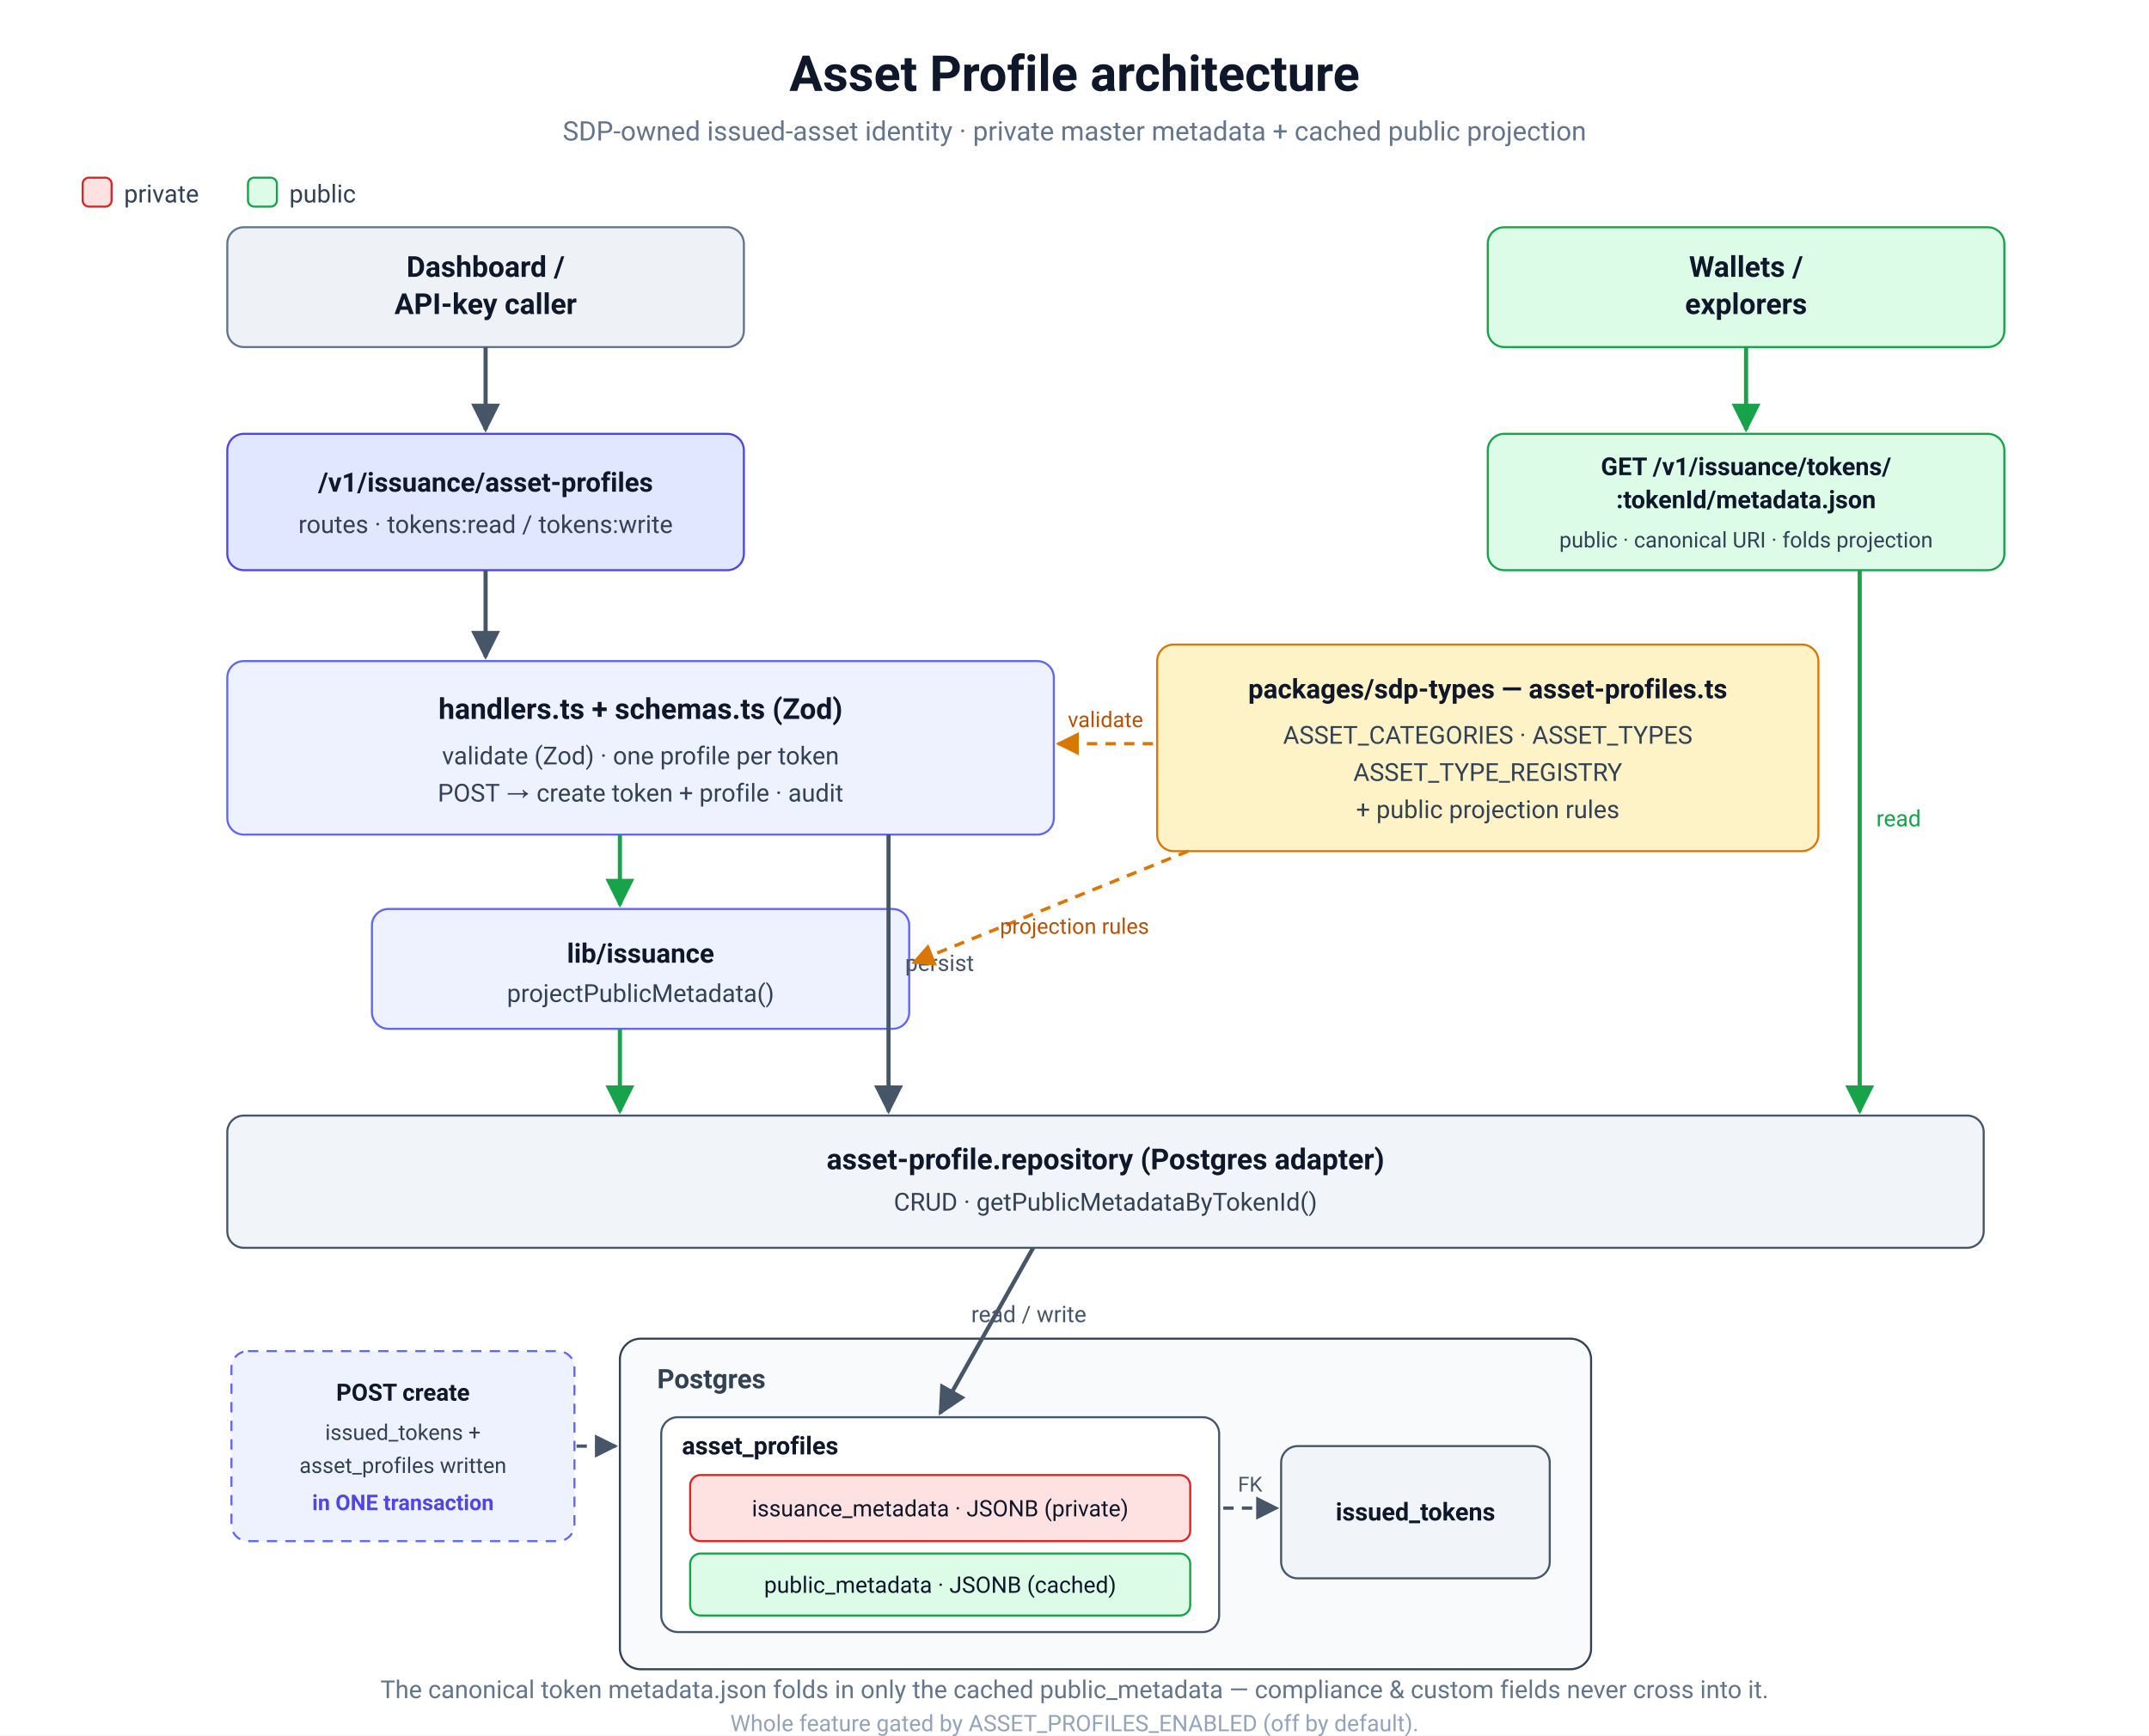
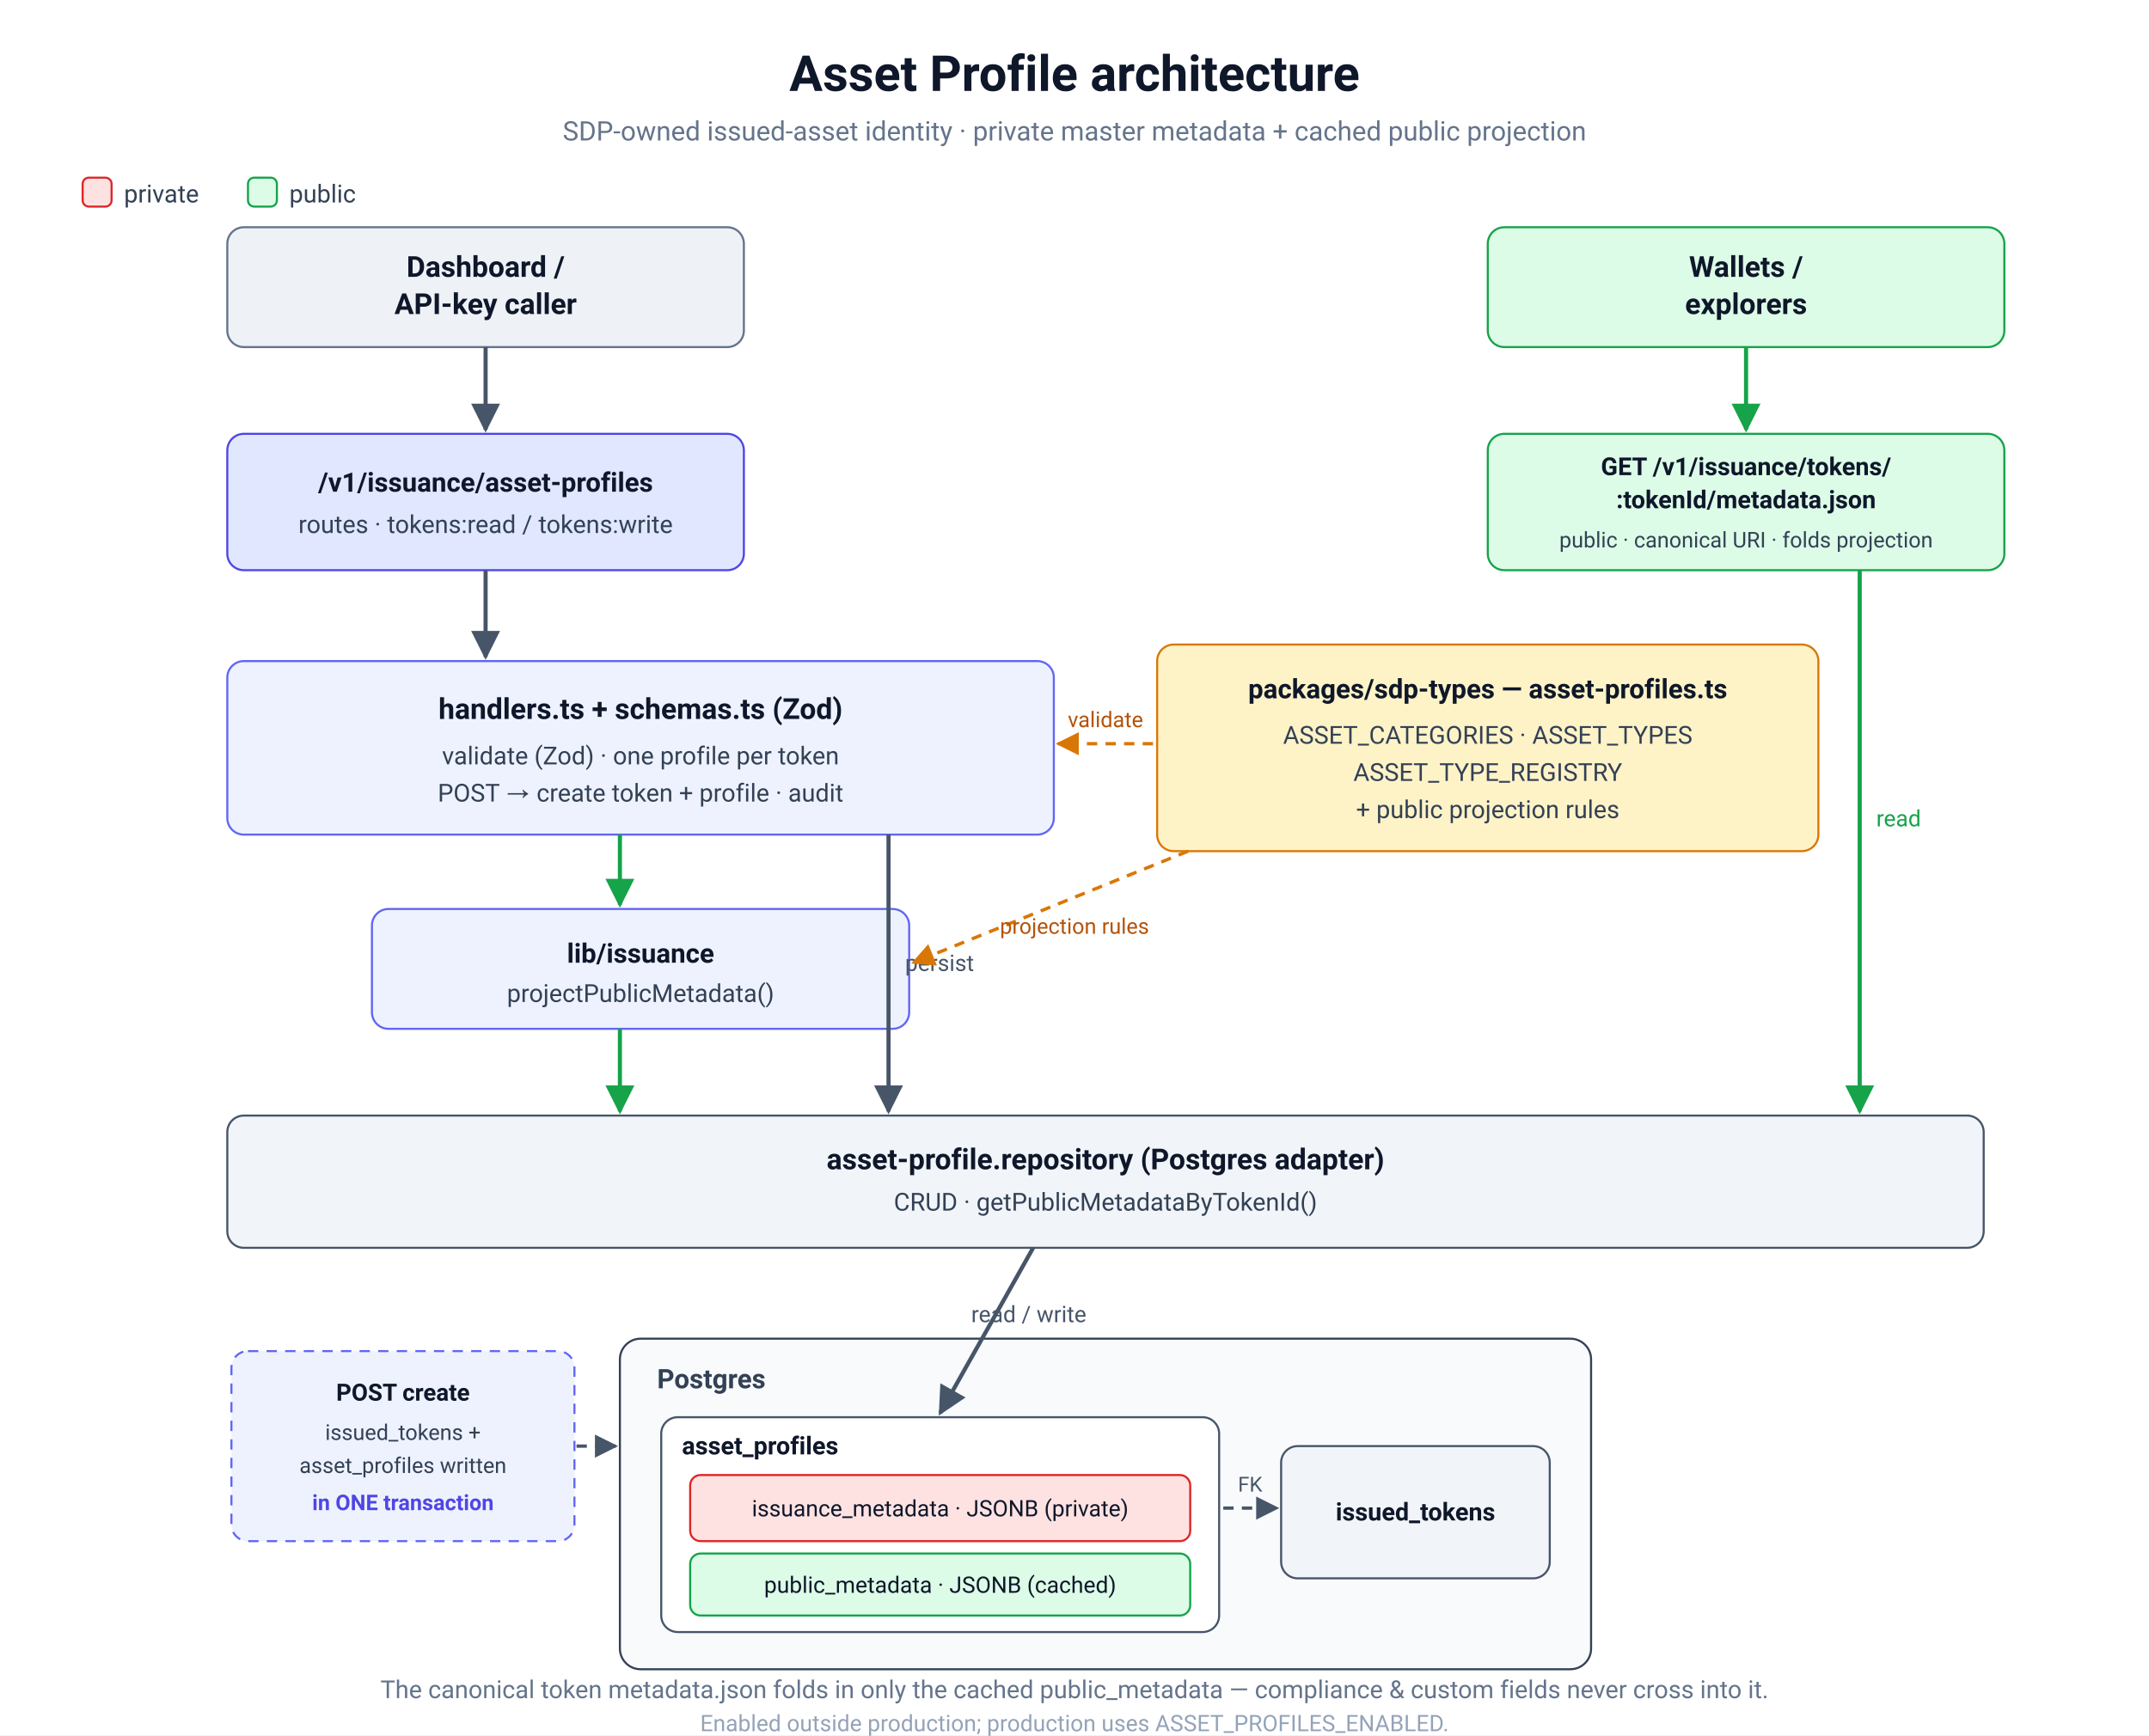
<svg xmlns="http://www.w3.org/2000/svg" width="1040" height="840" viewBox="0 0 1040 840" font-family="-apple-system, Segoe UI, Roboto, Helvetica, Arial, sans-serif">
  <defs>
    <marker id="aSlate" viewBox="0 0 10 10" refX="9" refY="5" markerWidth="7" markerHeight="7" orient="auto-start-reverse">
      <path d="M0,0 L10,5 L0,10 z" fill="#475569" />
    </marker>
    <marker id="aGreen" viewBox="0 0 10 10" refX="9" refY="5" markerWidth="7" markerHeight="7" orient="auto-start-reverse">
      <path d="M0,0 L10,5 L0,10 z" fill="#16a34a" />
    </marker>
    <marker id="aAmber" viewBox="0 0 10 10" refX="9" refY="5" markerWidth="7" markerHeight="7" orient="auto-start-reverse">
      <path d="M0,0 L10,5 L0,10 z" fill="#d97706" />
    </marker>
  </defs>
  <rect x="0" y="0" width="1040" height="840" fill="#ffffff" />
  <text x="520" y="44" text-anchor="middle" font-size="24" font-weight="700" fill="#0f172a">Asset Profile architecture</text>
  <text x="520" y="68" text-anchor="middle" font-size="13" fill="#64748b">SDP-owned issued-asset identity · private master metadata + cached public projection</text>
  <rect x="40" y="86" width="14" height="14" rx="3" fill="#fee2e2" stroke="#dc2626" />
  <text x="60" y="98" font-size="12" fill="#334155">private</text>
  <rect x="120" y="86" width="14" height="14" rx="3" fill="#dcfce7" stroke="#16a34a" />
  <text x="140" y="98" font-size="12" fill="#334155">public</text>
  <rect x="110" y="110" width="250" height="58" rx="8" fill="#eef2f7" stroke="#64748b" />
  <text x="235" y="134" text-anchor="middle" font-size="14" font-weight="600" fill="#0f172a">Dashboard /</text>
  <text x="235" y="152" text-anchor="middle" font-size="14" font-weight="600" fill="#0f172a">API-key caller</text>
  <rect x="720" y="110" width="250" height="58" rx="8" fill="#dcfce7" stroke="#16a34a" />
  <text x="845" y="134" text-anchor="middle" font-size="14" font-weight="600" fill="#0f172a">Wallets /</text>
  <text x="845" y="152" text-anchor="middle" font-size="14" font-weight="600" fill="#0f172a">explorers</text>
  <rect x="110" y="210" width="250" height="66" rx="8" fill="#e0e7ff" stroke="#4f46e5" />
  <text x="235" y="238" text-anchor="middle" font-size="13" font-weight="700" fill="#0f172a">/v1/issuance/asset-profiles</text>
  <text x="235" y="258" text-anchor="middle" font-size="12" fill="#334155">routes · tokens:read / tokens:write</text>
  <rect x="720" y="210" width="250" height="66" rx="8" fill="#dcfce7" stroke="#16a34a" />
  <text x="845" y="230" text-anchor="middle" font-size="12" font-weight="700" fill="#0f172a">GET /v1/issuance/tokens/</text>
  <text x="845" y="246" text-anchor="middle" font-size="12" font-weight="700" fill="#0f172a">:tokenId/metadata.json</text>
  <text x="845" y="265" text-anchor="middle" font-size="10.5" fill="#334155">public · canonical URI · folds projection</text>
  <rect x="110" y="320" width="400" height="84" rx="8" fill="#eef2ff" stroke="#6366f1" />
  <text x="310" y="348" text-anchor="middle" font-size="14" font-weight="700" fill="#0f172a">handlers.ts  +  schemas.ts (Zod)</text>
  <text x="310" y="370" text-anchor="middle" font-size="12" fill="#334155">validate (Zod) · one profile per token</text>
  <text x="310" y="388" text-anchor="middle" font-size="12" fill="#334155">POST → create token + profile · audit</text>
  <rect x="560" y="312" width="320" height="100" rx="8" fill="#fef3c7" stroke="#d97706" />
  <text x="720" y="338" text-anchor="middle" font-size="13" font-weight="700" fill="#0f172a">packages/sdp-types — asset-profiles.ts</text>
  <text x="720" y="360" text-anchor="middle" font-size="12" fill="#334155">ASSET_CATEGORIES · ASSET_TYPES</text>
  <text x="720" y="378" text-anchor="middle" font-size="12" fill="#334155">ASSET_TYPE_REGISTRY</text>
  <text x="720" y="396" text-anchor="middle" font-size="12" fill="#334155">+ public projection rules</text>
  <rect x="180" y="440" width="260" height="58" rx="8" fill="#eef2ff" stroke="#6366f1" />
  <text x="310" y="466" text-anchor="middle" font-size="13" font-weight="700" fill="#0f172a">lib/issuance</text>
  <text x="310" y="485" text-anchor="middle" font-size="12" fill="#334155">projectPublicMetadata()</text>
  <rect x="110" y="540" width="850" height="64" rx="8" fill="#f1f5f9" stroke="#475569" />
  <text x="535" y="566" text-anchor="middle" font-size="14" font-weight="700" fill="#0f172a">asset-profile.repository  (Postgres adapter)</text>
  <text x="535" y="586" text-anchor="middle" font-size="12" fill="#334155">CRUD · getPublicMetadataByTokenId()</text>
  <rect x="300" y="648" width="470" height="160" rx="10" fill="#f8fafc" stroke="#334155" />
  <text x="318" y="672" font-size="13" font-weight="700" fill="#334155">Postgres</text>
  <rect x="320" y="686" width="270" height="104" rx="8" fill="#ffffff" stroke="#475569" />
  <text x="330" y="704" font-size="12" font-weight="700" fill="#0f172a">asset_profiles</text>
  <rect x="334" y="714" width="242" height="32" rx="5" fill="#fee2e2" stroke="#dc2626" />
  <text x="455" y="734" text-anchor="middle" font-size="11" fill="#0f172a">issuance_metadata · JSONB (private)</text>
  <rect x="334" y="752" width="242" height="30" rx="5" fill="#dcfce7" stroke="#16a34a" />
  <text x="455" y="771" text-anchor="middle" font-size="11" fill="#0f172a">public_metadata · JSONB (cached)</text>
  <rect x="620" y="700" width="130" height="64" rx="8" fill="#f1f5f9" stroke="#475569" />
  <text x="685" y="736" text-anchor="middle" font-size="12" font-weight="600" fill="#0f172a">issued_tokens</text>
  <rect x="112" y="654" width="166" height="92" rx="8" fill="#eef2ff" stroke="#6366f1" stroke-dasharray="5 4" />
  <text x="195" y="678" text-anchor="middle" font-size="11.5" font-weight="700" fill="#0f172a">POST create</text>
  <text x="195" y="697" text-anchor="middle" font-size="10.5" fill="#334155">issued_tokens +</text>
  <text x="195" y="713" text-anchor="middle" font-size="10.5" fill="#334155">asset_profiles written</text>
  <text x="195" y="731" text-anchor="middle" font-size="10.5" font-weight="700" fill="#4f46e5">in ONE transaction</text>
  <line x1="279" y1="700" x2="298" y2="700" stroke="#475569" stroke-width="1.6" stroke-dasharray="5 4" marker-end="url(#aSlate)" />
  <line x1="235" y1="168" x2="235" y2="208" stroke="#475569" stroke-width="2" marker-end="url(#aSlate)" />
  <line x1="845" y1="168" x2="845" y2="208" stroke="#16a34a" stroke-width="2" marker-end="url(#aGreen)" />
  <line x1="235" y1="276" x2="235" y2="318" stroke="#475569" stroke-width="2" marker-end="url(#aSlate)" />
  <line x1="300" y1="404" x2="300" y2="438" stroke="#16a34a" stroke-width="2" marker-end="url(#aGreen)" />
  <line x1="300" y1="498" x2="300" y2="538" stroke="#16a34a" stroke-width="2" marker-end="url(#aGreen)" />
  <line x1="430" y1="404" x2="430" y2="538" stroke="#475569" stroke-width="2" marker-end="url(#aSlate)" />
  <text x="438" y="470" font-size="11" fill="#475569">persist</text>
  <line x1="900" y1="276" x2="900" y2="538" stroke="#16a34a" stroke-width="2" marker-end="url(#aGreen)" />
  <text x="908" y="400" font-size="11" fill="#16a34a">read</text>
  <line x1="558" y1="360" x2="512" y2="360" stroke="#d97706" stroke-width="1.6" stroke-dasharray="5 4" marker-end="url(#aAmber)" />
  <text x="535" y="352" text-anchor="middle" font-size="10.5" fill="#b45309">validate</text>
  <line x1="575" y1="412" x2="442" y2="466" stroke="#d97706" stroke-width="1.6" stroke-dasharray="5 4" marker-end="url(#aAmber)" />
  <text x="520" y="452" text-anchor="middle" font-size="10.5" fill="#b45309">projection rules</text>
  <line x1="500" y1="604" x2="455" y2="684" stroke="#475569" stroke-width="2" marker-end="url(#aSlate)" />
  <text x="470" y="640" font-size="11" fill="#475569">read / write</text>
  <line x1="592" y1="730" x2="618" y2="730" stroke="#475569" stroke-width="1.6" stroke-dasharray="5 4" marker-end="url(#aSlate)" />
  <text x="605" y="722" text-anchor="middle" font-size="10" fill="#475569">FK</text>
  <text x="520" y="822" text-anchor="middle" font-size="12" fill="#64748b">The canonical token metadata.json folds in only the cached public_metadata — compliance &amp; custom fields never cross into it.</text>
-   <text x="520" y="838" text-anchor="middle" font-size="11" fill="#94a3b8">Whole feature gated by ASSET_PROFILES_ENABLED (off by default).</text>
+   <text x="520" y="838" text-anchor="middle" font-size="11" fill="#94a3b8">Enabled outside production; production uses ASSET_PROFILES_ENABLED.</text>
</svg>
